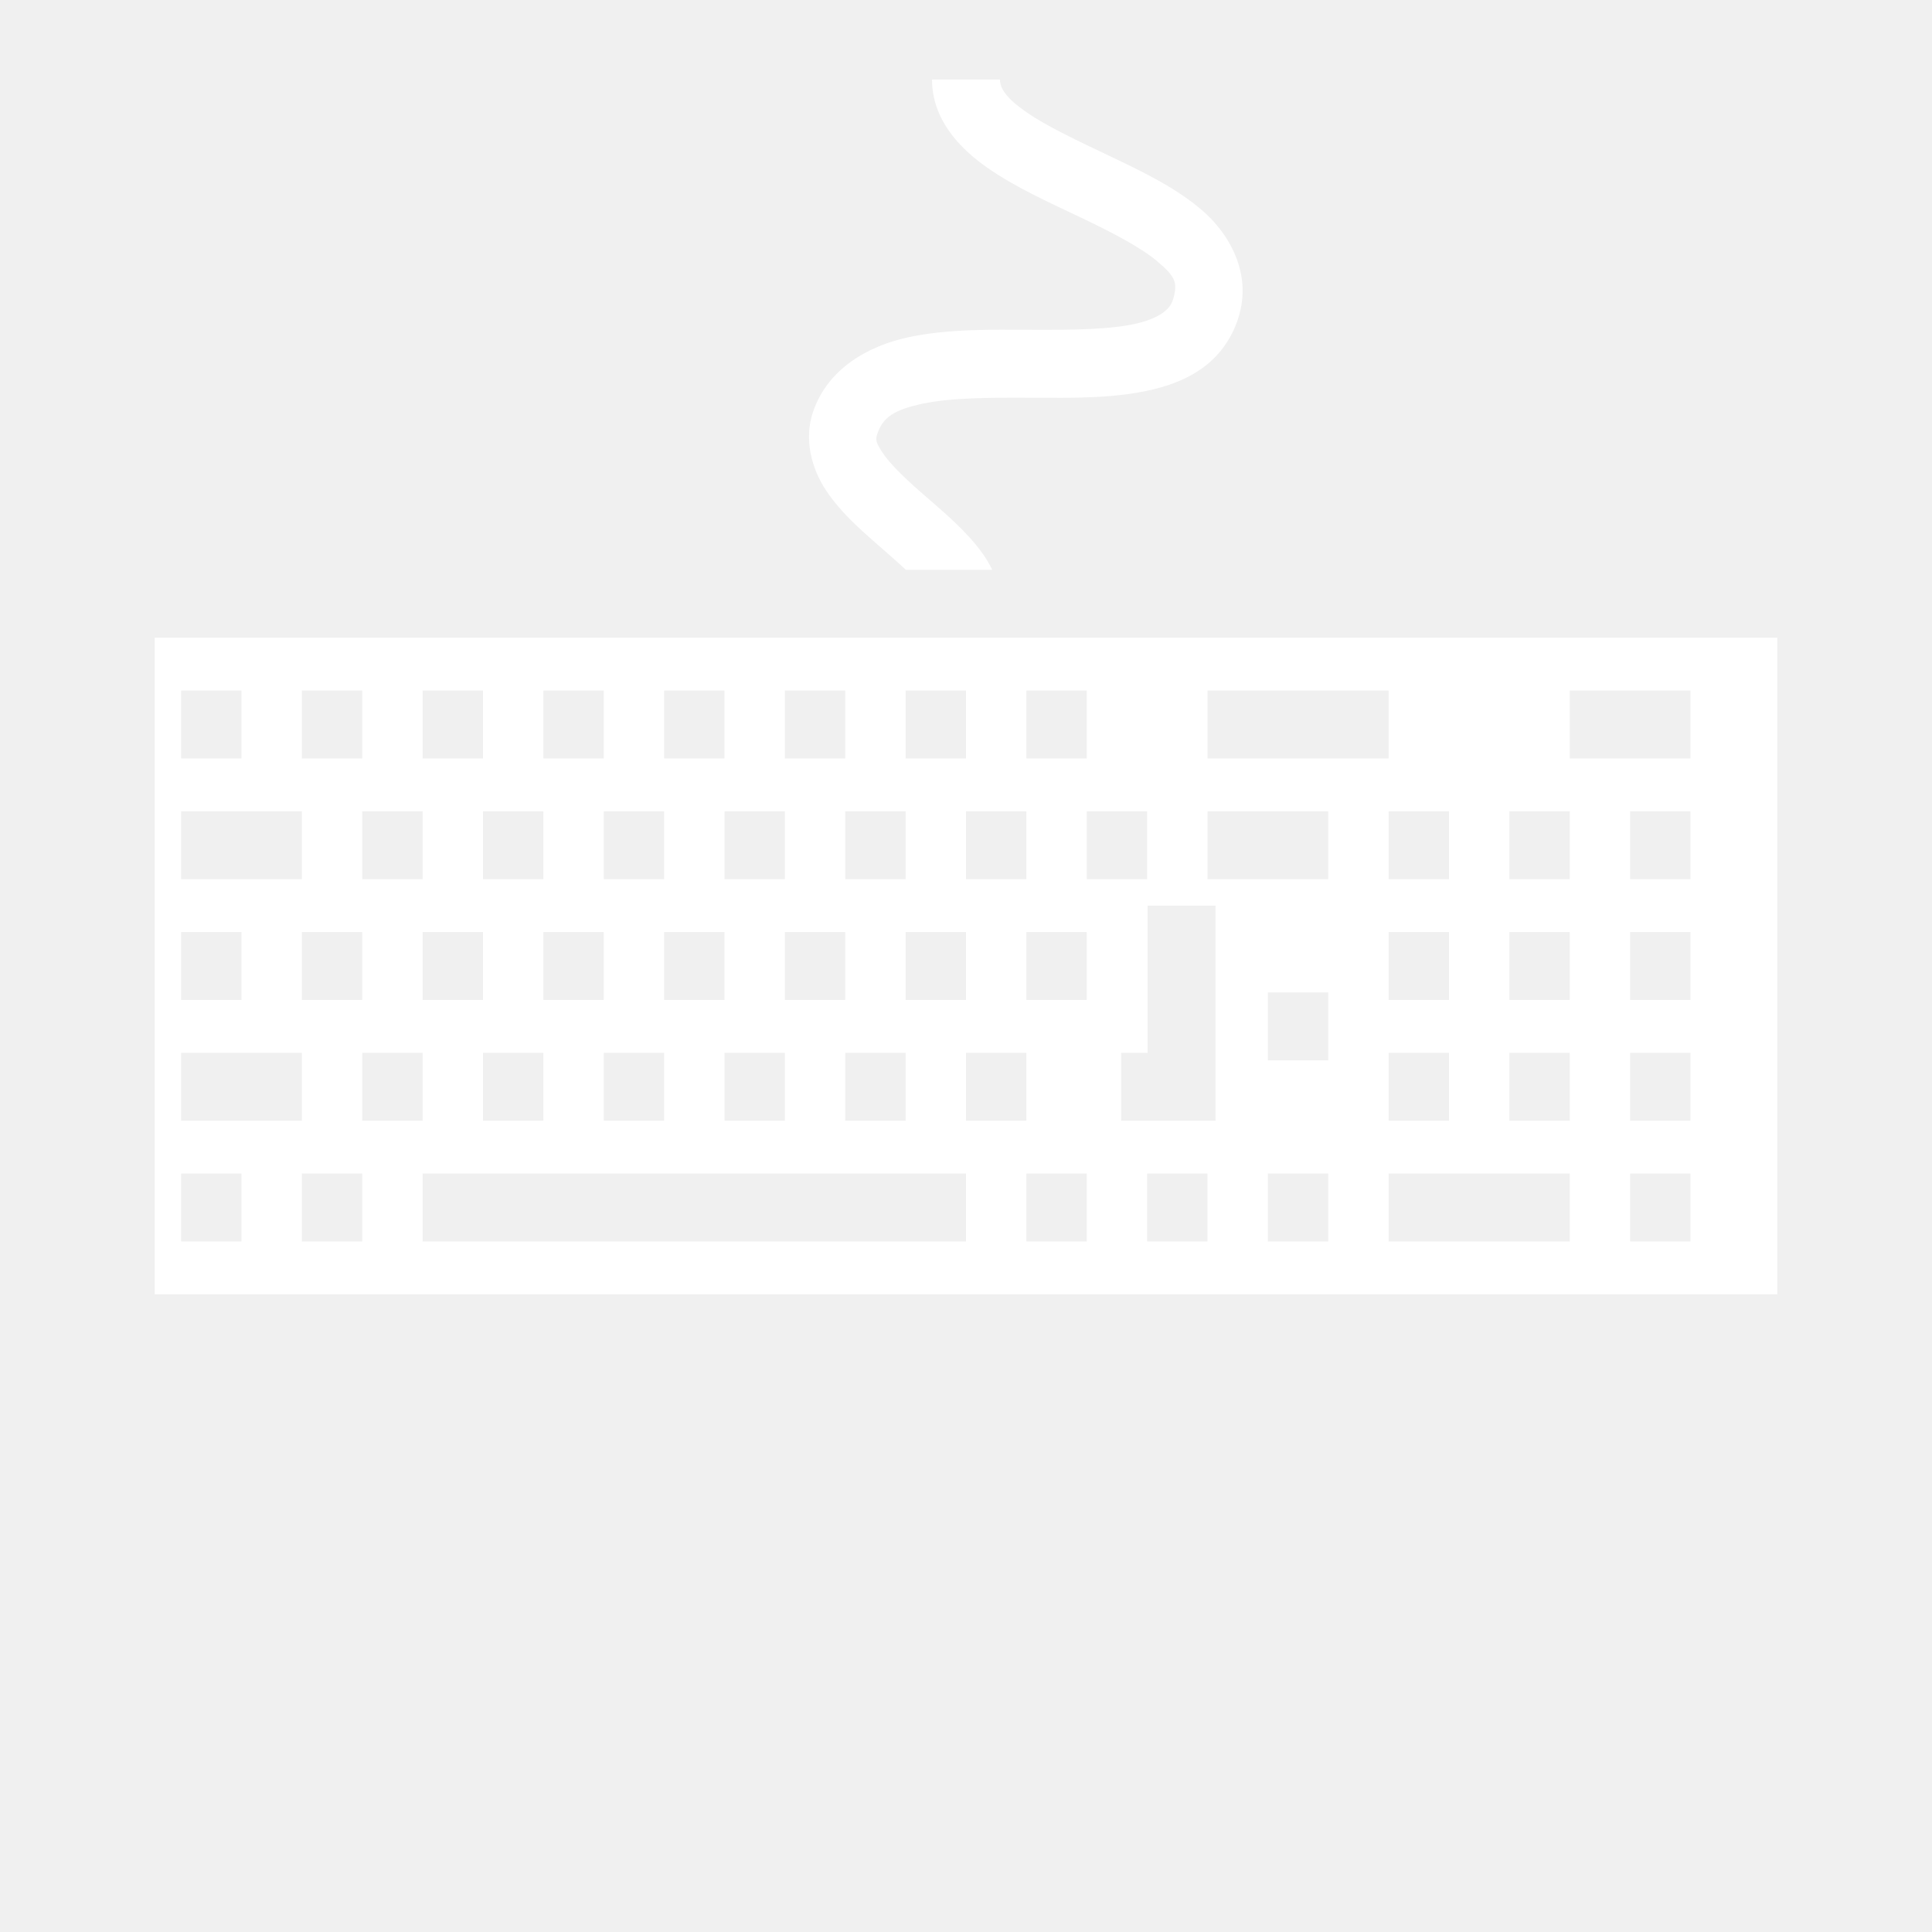
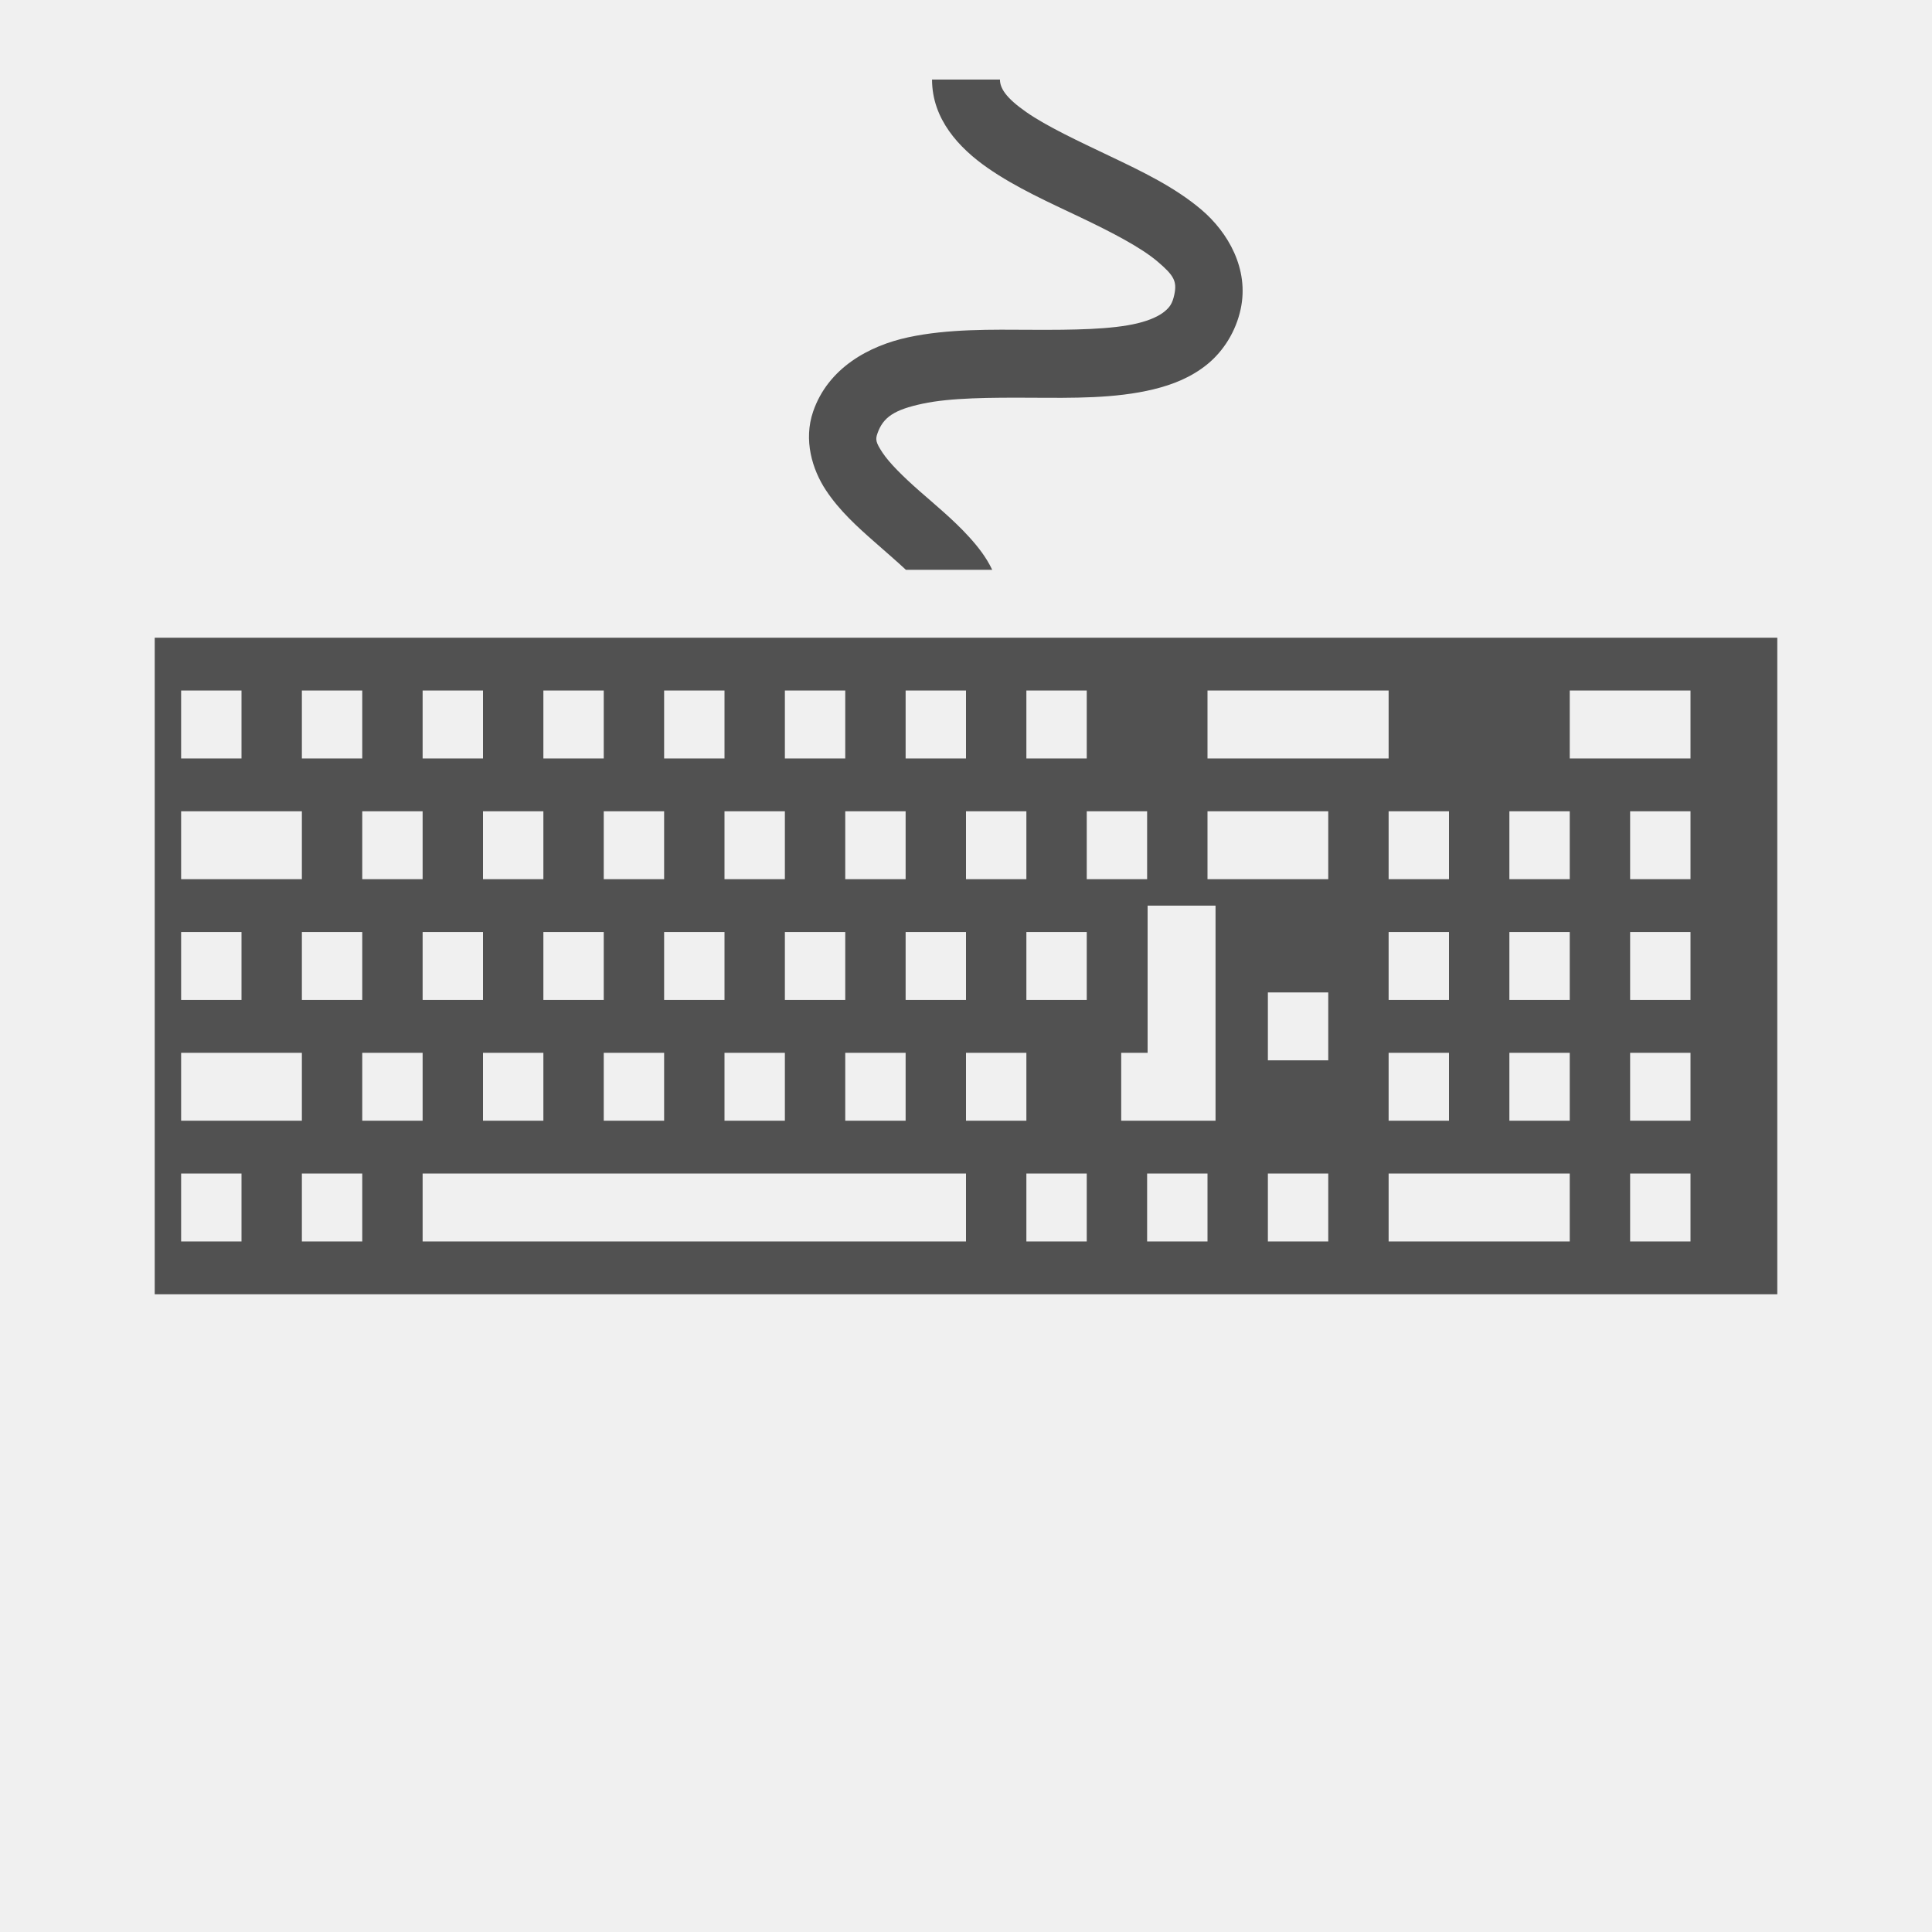
<svg xmlns="http://www.w3.org/2000/svg" viewBox="0 0 512 512" style="height: 512px; width: 512px;">
  <g class="" transform="translate(0,0)" style="touch-action: none;">
-     <path d="M247 21.074c0 10.508 7.18 18.167 14.71 23.412 7.532 5.246 16.41 9.202 24.698 13.15 8.287 3.95 15.954 7.94 20.332 11.657 4.378 3.717 5.225 5.25 4.46 8.82-.497 2.315-1.215 3.316-2.612 4.46-1.397 1.146-3.766 2.287-7.15 3.107-6.77 1.64-17.084 1.778-27.94 1.722-10.856-.055-22.27-.272-32.76 1.975-10.49 2.246-21.296 8.173-25.252 19.7-2.59 7.548-.236 15.34 3.37 20.804 3.605 5.464 8.328 9.71 12.857 13.696 2.997 2.638 5.89 5.126 8.355 7.424h22.875c-1.575-3.354-3.862-6.223-6.168-8.754-4.138-4.544-8.918-8.44-13.17-12.182-4.25-3.74-7.917-7.357-9.726-10.1-1.81-2.74-1.9-3.496-1.368-5.044 1.518-4.425 4.565-6.35 11.996-7.94 7.43-1.593 18.006-1.633 28.898-1.578 10.892.056 22.087.24 32.27-2.228 5.09-1.234 10.058-3.184 14.322-6.678 4.264-3.494 7.53-8.68 8.8-14.61 2.275-10.606-3.357-20.327-10.41-26.314-7.052-5.987-15.765-10.15-24.238-14.185-8.472-4.037-16.733-7.896-22.152-11.67-5.42-3.775-6.998-6.34-6.998-8.643h-18zM41 169v174h430V169H41zm7 14h16v18H48v-18zm32 0h16v18H80v-18zm32 0h16v18h-16v-18zm32 0h16v18h-16v-18zm32 0h16v18h-16v-18zm32 0h16v18h-16v-18zm32 0h16v18h-16v-18zm32 0h16v18h-16v-18zm48 0h48v18h-48v-18zm96 0h32v18h-32v-18zM48 215h32v18H48v-18zm48 0h16v18H96v-18zm32 0h16v18h-16v-18zm32 0h16v18h-16v-18zm32 0h16v18h-16v-18zm32 0h16v18h-16v-18zm32 0h16v18h-16v-18zm32 0h16v18h-16v-18zm32 0h32v18h-32v-18zm48 0h16v18h-16v-18zm32 0h16v18h-16v-18zm32 0h16v18h-16v-18zm-127.87 25h18v57h-25v-18h7v-39zM48 247h16v18H48v-18zm32 0h16v18H80v-18zm32 0h16v18h-16v-18zm32 0h16v18h-16v-18zm32 0h16v18h-16v-18zm32 0h16v18h-16v-18zm32 0h16v18h-16v-18zm32 0h16v18h-16v-18zm96 0h16v18h-16v-18zm32 0h16v18h-16v-18zm32 0h16v18h-16v-18zm-96 16h16v18h-16v-18zM48 279h32v18H48v-18zm48 0h16v18H96v-18zm32 0h16v18h-16v-18zm32 0h16v18h-16v-18zm32 0h16v18h-16v-18zm32 0h16v18h-16v-18zm32 0h16v18h-16v-18zm112 0h16v18h-16v-18zm32 0h16v18h-16v-18zm32 0h16v18h-16v-18zM48 311h16v18H48v-18zm32 0h16v18H80v-18zm32 0h144v18H112v-18zm160 0h16v18h-16v-18zm32 0h16v18h-16v-18zm32 0h16v18h-16v-18zm32 0h48v18h-48v-18zm64 0h16v18h-16v-18z" fill="#ffffff" fill-opacity="1" />
+     <path d="M247 21.074c0 10.508 7.18 18.167 14.71 23.412 7.532 5.246 16.41 9.202 24.698 13.15 8.287 3.95 15.954 7.94 20.332 11.657 4.378 3.717 5.225 5.25 4.46 8.82-.497 2.315-1.215 3.316-2.612 4.46-1.397 1.146-3.766 2.287-7.15 3.107-6.77 1.64-17.084 1.778-27.94 1.722-10.856-.055-22.27-.272-32.76 1.975-10.49 2.246-21.296 8.173-25.252 19.7-2.59 7.548-.236 15.34 3.37 20.804 3.605 5.464 8.328 9.71 12.857 13.696 2.997 2.638 5.89 5.126 8.355 7.424h22.875c-1.575-3.354-3.862-6.223-6.168-8.754-4.138-4.544-8.918-8.44-13.17-12.182-4.25-3.74-7.917-7.357-9.726-10.1-1.81-2.74-1.9-3.496-1.368-5.044 1.518-4.425 4.565-6.35 11.996-7.94 7.43-1.593 18.006-1.633 28.898-1.578 10.892.056 22.087.24 32.27-2.228 5.09-1.234 10.058-3.184 14.322-6.678 4.264-3.494 7.53-8.68 8.8-14.61 2.275-10.606-3.357-20.327-10.41-26.314-7.052-5.987-15.765-10.15-24.238-14.185-8.472-4.037-16.733-7.896-22.152-11.67-5.42-3.775-6.998-6.34-6.998-8.643h-18zM41 169v174h430V169H41zm7 14h16v18H48v-18zm32 0h16v18H80v-18zm32 0h16v18h-16v-18zm32 0h16v18h-16v-18zm32 0h16v18h-16v-18zm32 0h16v18h-16v-18zm32 0h16v18h-16v-18zm32 0h16v18h-16v-18zm48 0h48v18h-48v-18zm96 0h32v18h-32v-18zM48 215h32v18H48v-18zm48 0h16v18H96v-18zm32 0h16v18h-16v-18zm32 0h16v18h-16v-18zm32 0h16v18h-16v-18zm32 0h16v18h-16v-18zm32 0h16v18h-16v-18zm32 0h16v18h-16v-18zm32 0h32v18h-32v-18zm48 0h16v18h-16v-18zm32 0h16v18h-16v-18zm32 0h16v18h-16v-18zm-127.87 25h18v57h-25v-18h7v-39zM48 247h16v18H48v-18zm32 0h16v18H80v-18zm32 0h16v18h-16v-18zm32 0h16v18h-16v-18zm32 0h16v18h-16v-18zm32 0h16v18h-16v-18zm32 0h16v18h-16v-18zm32 0h16v18h-16v-18zm96 0h16v18h-16v-18zm32 0h16v18h-16v-18zm32 0h16v18h-16v-18zm-96 16h16v18h-16v-18zM48 279h32v18H48v-18zm48 0h16v18H96v-18zm32 0h16v18h-16v-18zm32 0h16v18h-16v-18zm32 0h16v18h-16v-18zm32 0h16v18h-16v-18zm32 0h16v18h-16v-18zm112 0h16v18h-16v-18zm32 0h16v18h-16v-18zm32 0h16v18h-16v-18zM48 311h16v18H48v-18zm32 0h16v18H80v-18zm32 0h144v18H112v-18zm160 0h16v18h-16v-18zm32 0h16v18h-16v-18zm32 0h16v18h-16v-18zm32 0h48v18h-48v-18zm64 0h16v18h-16v-18z" fill="#515151" fill-opacity="1" />
  </g>
</svg>
